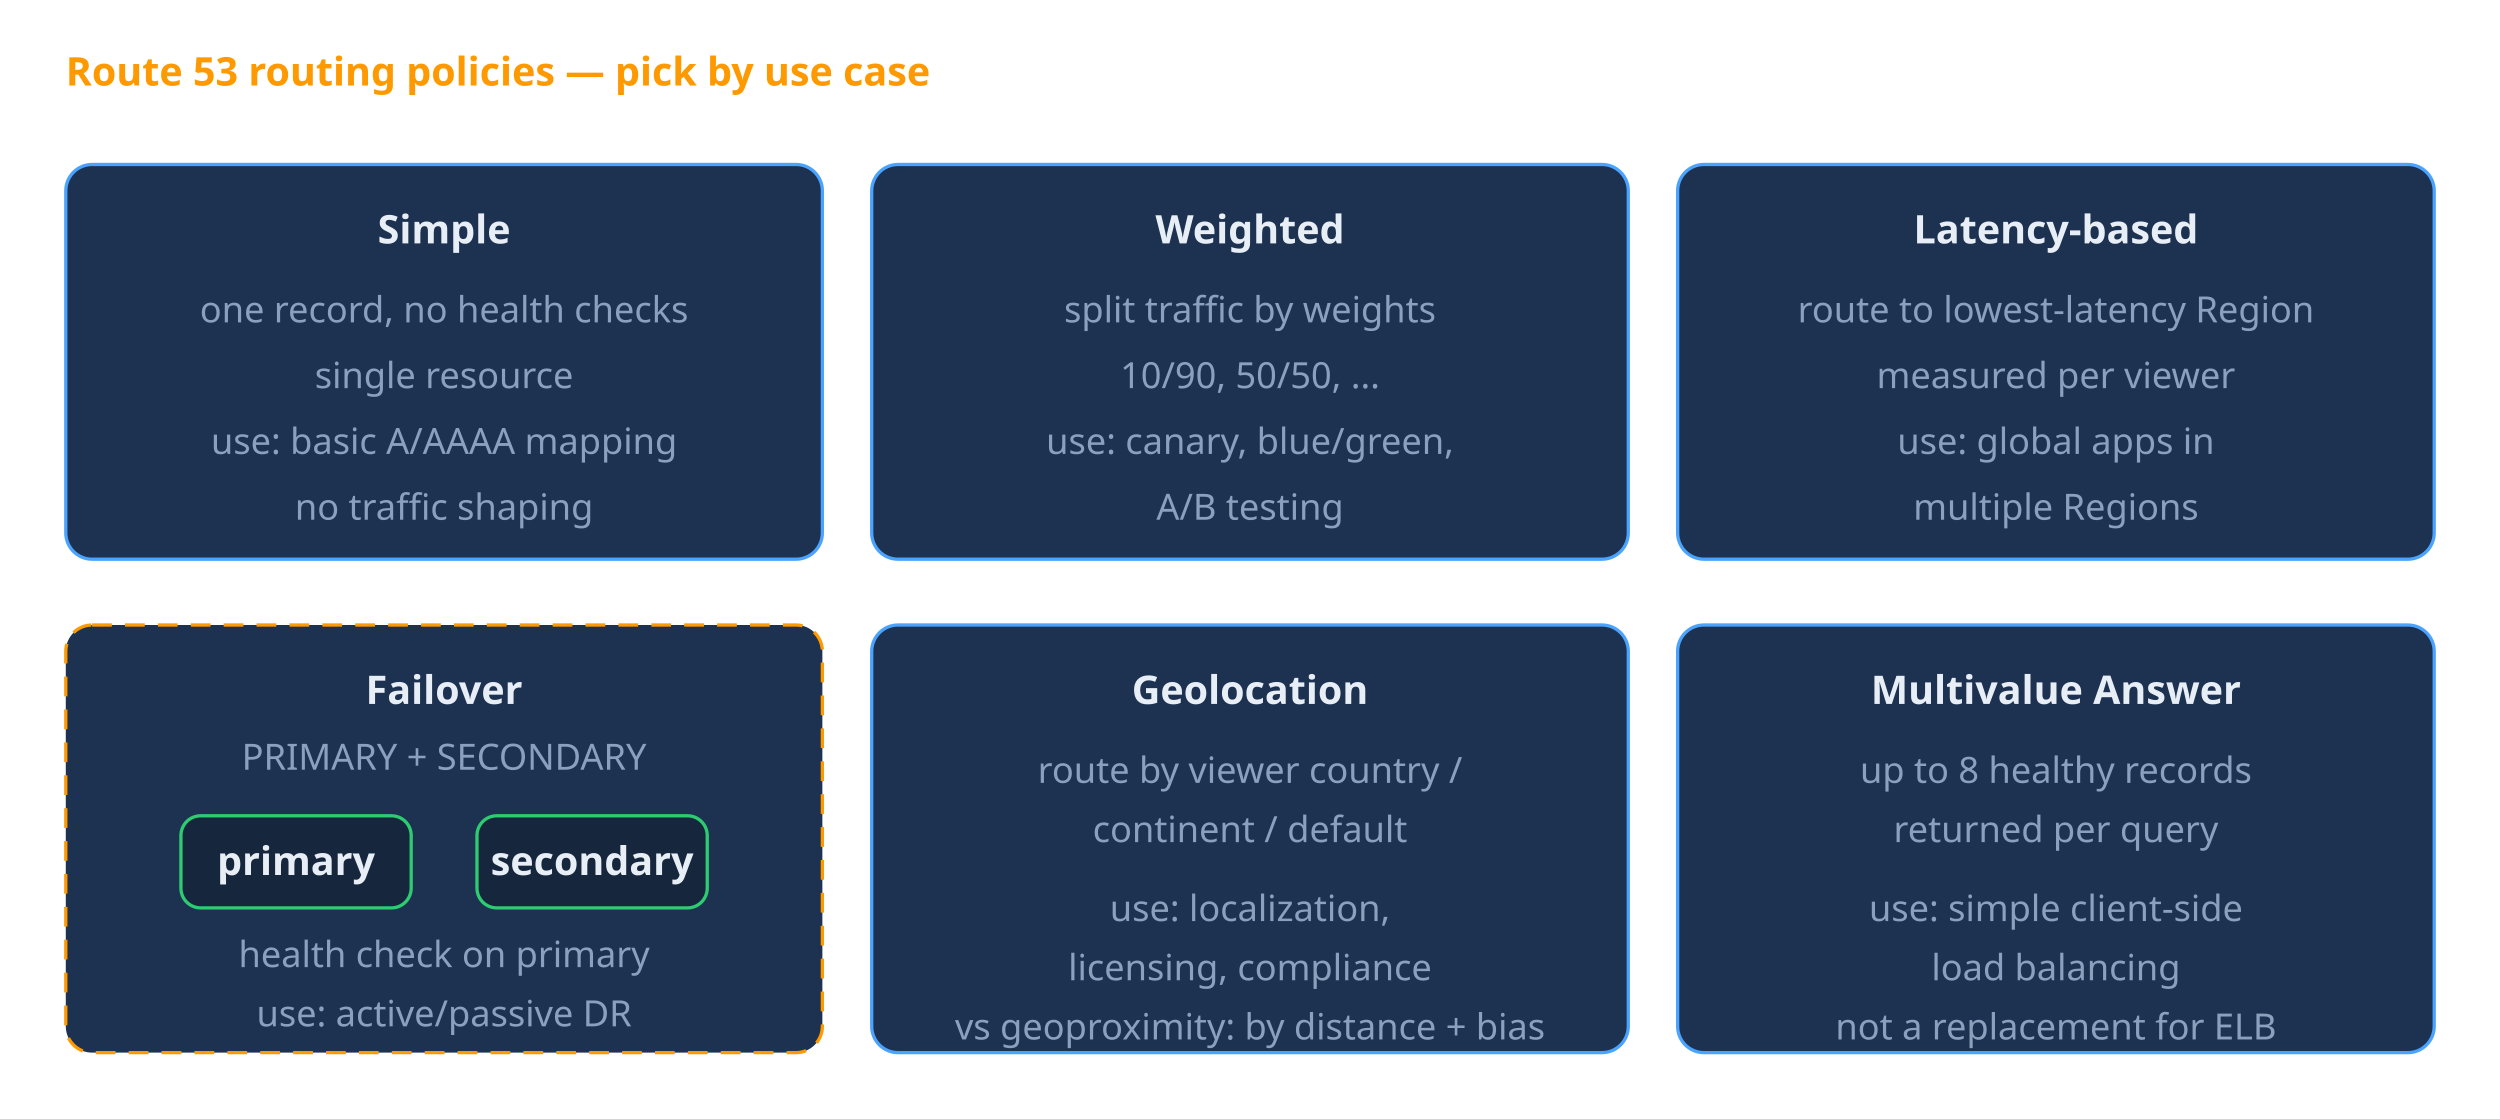
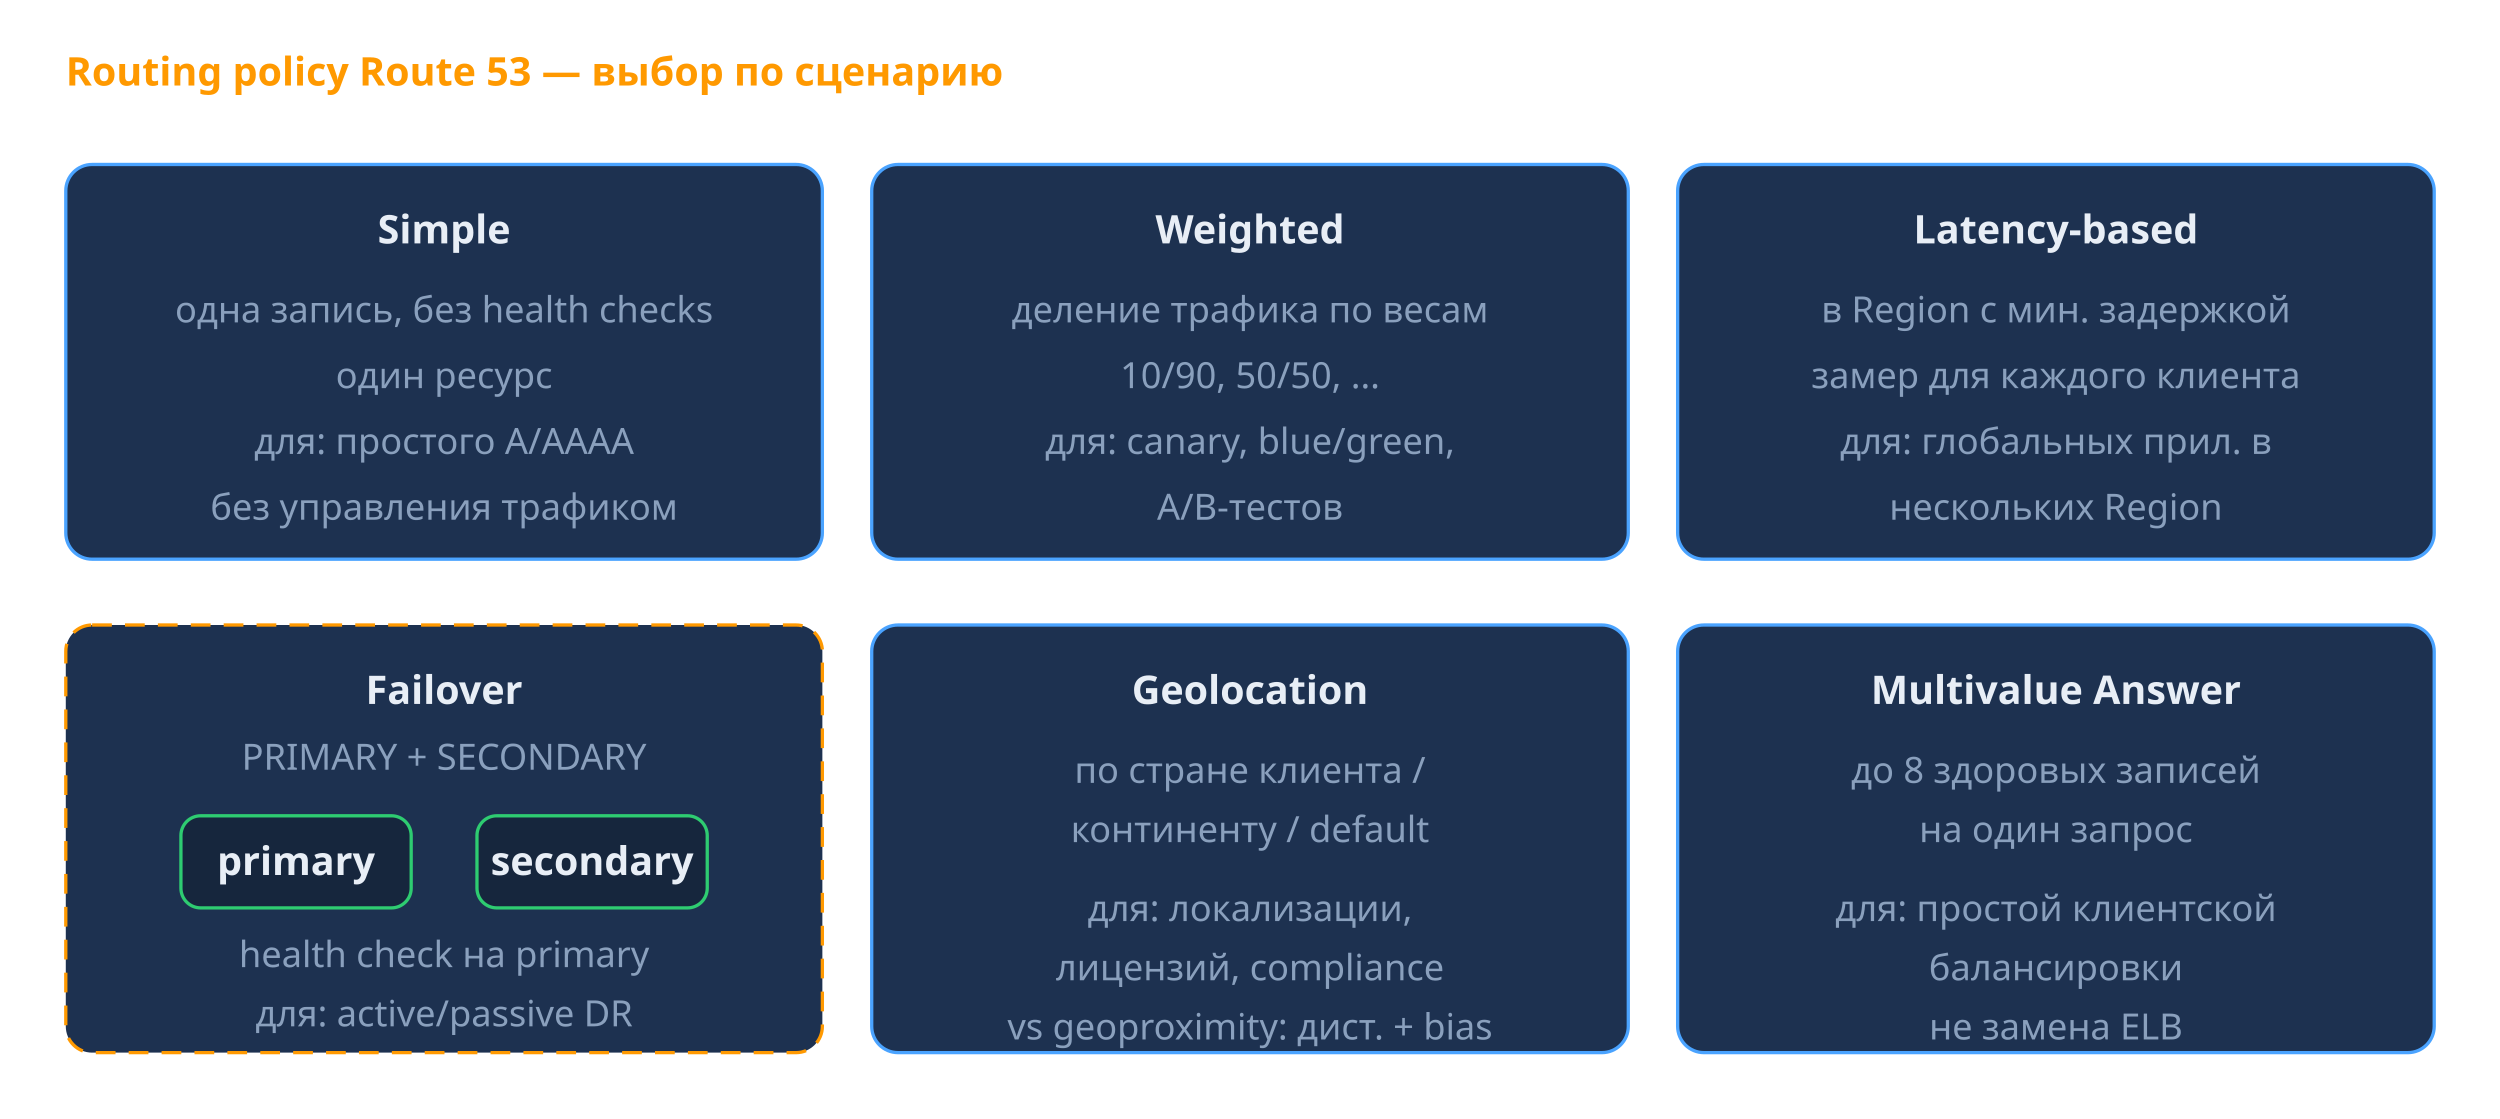
- <svg xmlns="http://www.w3.org/2000/svg" viewBox="0 0 760 340" role="img" aria-label="Six Route 53 routing policies summarized in a grid">
+ <svg xmlns="http://www.w3.org/2000/svg" viewBox="0 0 760 340" role="img" aria-label="Шесть routing policy Route 53 в виде сетки">
  <style>
    .box { fill: #1d3150; stroke: #4aa3ff; }
    .nodet { fill: #e8eef6; font: 600 12px system-ui, sans-serif; text-anchor: middle; }
    .sub { fill: #8aa0bd; font: 11px system-ui, sans-serif; text-anchor: middle; }
    .ttl { fill: #ff9900; font: 700 12px system-ui, sans-serif; }
    .hc { fill: #16263d; stroke: #2ecc71; }
    .hb { fill: #1d3150; stroke: #ff9900; stroke-dasharray: 6 4; }
  </style>
-   <text x="20" y="26" class="ttl">Route 53 routing policies — pick by use case</text>
+   <text x="20" y="26" class="ttl">Routing policy Route 53 — выбор по сценарию</text>
  <rect class="box" x="20" y="50" width="230" height="120" rx="8" />
  <text class="nodet" x="135" y="74">Simple</text>
-   <text class="sub" x="135" y="98">one record, no health checks</text>
-   <text class="sub" x="135" y="118">single resource</text>
-   <text class="sub" x="135" y="138">use: basic A/AAAA mapping</text>
-   <text class="sub" x="135" y="158">no traffic shaping</text>
+   <text class="sub" x="135" y="98">одна запись, без health checks</text>
+   <text class="sub" x="135" y="118">один ресурс</text>
+   <text class="sub" x="135" y="138">для: простого A/AAAA</text>
+   <text class="sub" x="135" y="158">без управления трафиком</text>
  <rect class="box" x="265" y="50" width="230" height="120" rx="8" />
  <text class="nodet" x="380" y="74">Weighted</text>
-   <text class="sub" x="380" y="98">split traffic by weights</text>
+   <text class="sub" x="380" y="98">деление трафика по весам</text>
  <text class="sub" x="380" y="118">10/90, 50/50, ...</text>
-   <text class="sub" x="380" y="138">use: canary, blue/green,</text>
-   <text class="sub" x="380" y="158">A/B testing</text>
+   <text class="sub" x="380" y="138">для: canary, blue/green,</text>
+   <text class="sub" x="380" y="158">A/B-тестов</text>
  <rect class="box" x="510" y="50" width="230" height="120" rx="8" />
  <text class="nodet" x="625" y="74">Latency-based</text>
-   <text class="sub" x="625" y="98">route to lowest-latency Region</text>
-   <text class="sub" x="625" y="118">measured per viewer</text>
-   <text class="sub" x="625" y="138">use: global apps in</text>
-   <text class="sub" x="625" y="158">multiple Regions</text>
+   <text class="sub" x="625" y="98">в Region с мин. задержкой</text>
+   <text class="sub" x="625" y="118">замер для каждого клиента</text>
+   <text class="sub" x="625" y="138">для: глобальных прил. в</text>
+   <text class="sub" x="625" y="158">нескольких Region</text>
  <rect class="hb" x="20" y="190" width="230" height="130" rx="8" />
  <text class="nodet" x="135" y="214">Failover</text>
  <text class="sub" x="135" y="234">PRIMARY + SECONDARY</text>
  <rect class="hc" x="55" y="248" width="70" height="28" rx="6" />
  <text class="nodet" x="90" y="266">primary</text>
  <rect class="hc" x="145" y="248" width="70" height="28" rx="6" />
  <text class="nodet" x="180" y="266">secondary</text>
-   <text class="sub" x="135" y="294">health check on primary</text>
-   <text class="sub" x="135" y="312">use: active/passive DR</text>
+   <text class="sub" x="135" y="294">health check на primary</text>
+   <text class="sub" x="135" y="312">для: active/passive DR</text>
  <rect class="box" x="265" y="190" width="230" height="130" rx="8" />
  <text class="nodet" x="380" y="214">Geolocation</text>
-   <text class="sub" x="380" y="238">route by viewer country /</text>
-   <text class="sub" x="380" y="256">continent / default</text>
-   <text class="sub" x="380" y="280">use: localization,</text>
-   <text class="sub" x="380" y="298">licensing, compliance</text>
-   <text class="sub" x="380" y="316">vs geoproximity: by distance + bias</text>
+   <text class="sub" x="380" y="238">по стране клиента /</text>
+   <text class="sub" x="380" y="256">континенту / default</text>
+   <text class="sub" x="380" y="280">для: локализации,</text>
+   <text class="sub" x="380" y="298">лицензий, compliance</text>
+   <text class="sub" x="380" y="316">vs geoproximity: дист. + bias</text>
  <rect class="box" x="510" y="190" width="230" height="130" rx="8" />
  <text class="nodet" x="625" y="214">Multivalue Answer</text>
-   <text class="sub" x="625" y="238">up to 8 healthy records</text>
-   <text class="sub" x="625" y="256">returned per query</text>
-   <text class="sub" x="625" y="280">use: simple client-side</text>
-   <text class="sub" x="625" y="298">load balancing</text>
-   <text class="sub" x="625" y="316">not a replacement for ELB</text>
+   <text class="sub" x="625" y="238">до 8 здоровых записей</text>
+   <text class="sub" x="625" y="256">на один запрос</text>
+   <text class="sub" x="625" y="280">для: простой клиентской</text>
+   <text class="sub" x="625" y="298">балансировки</text>
+   <text class="sub" x="625" y="316">не замена ELB</text>
</svg>
